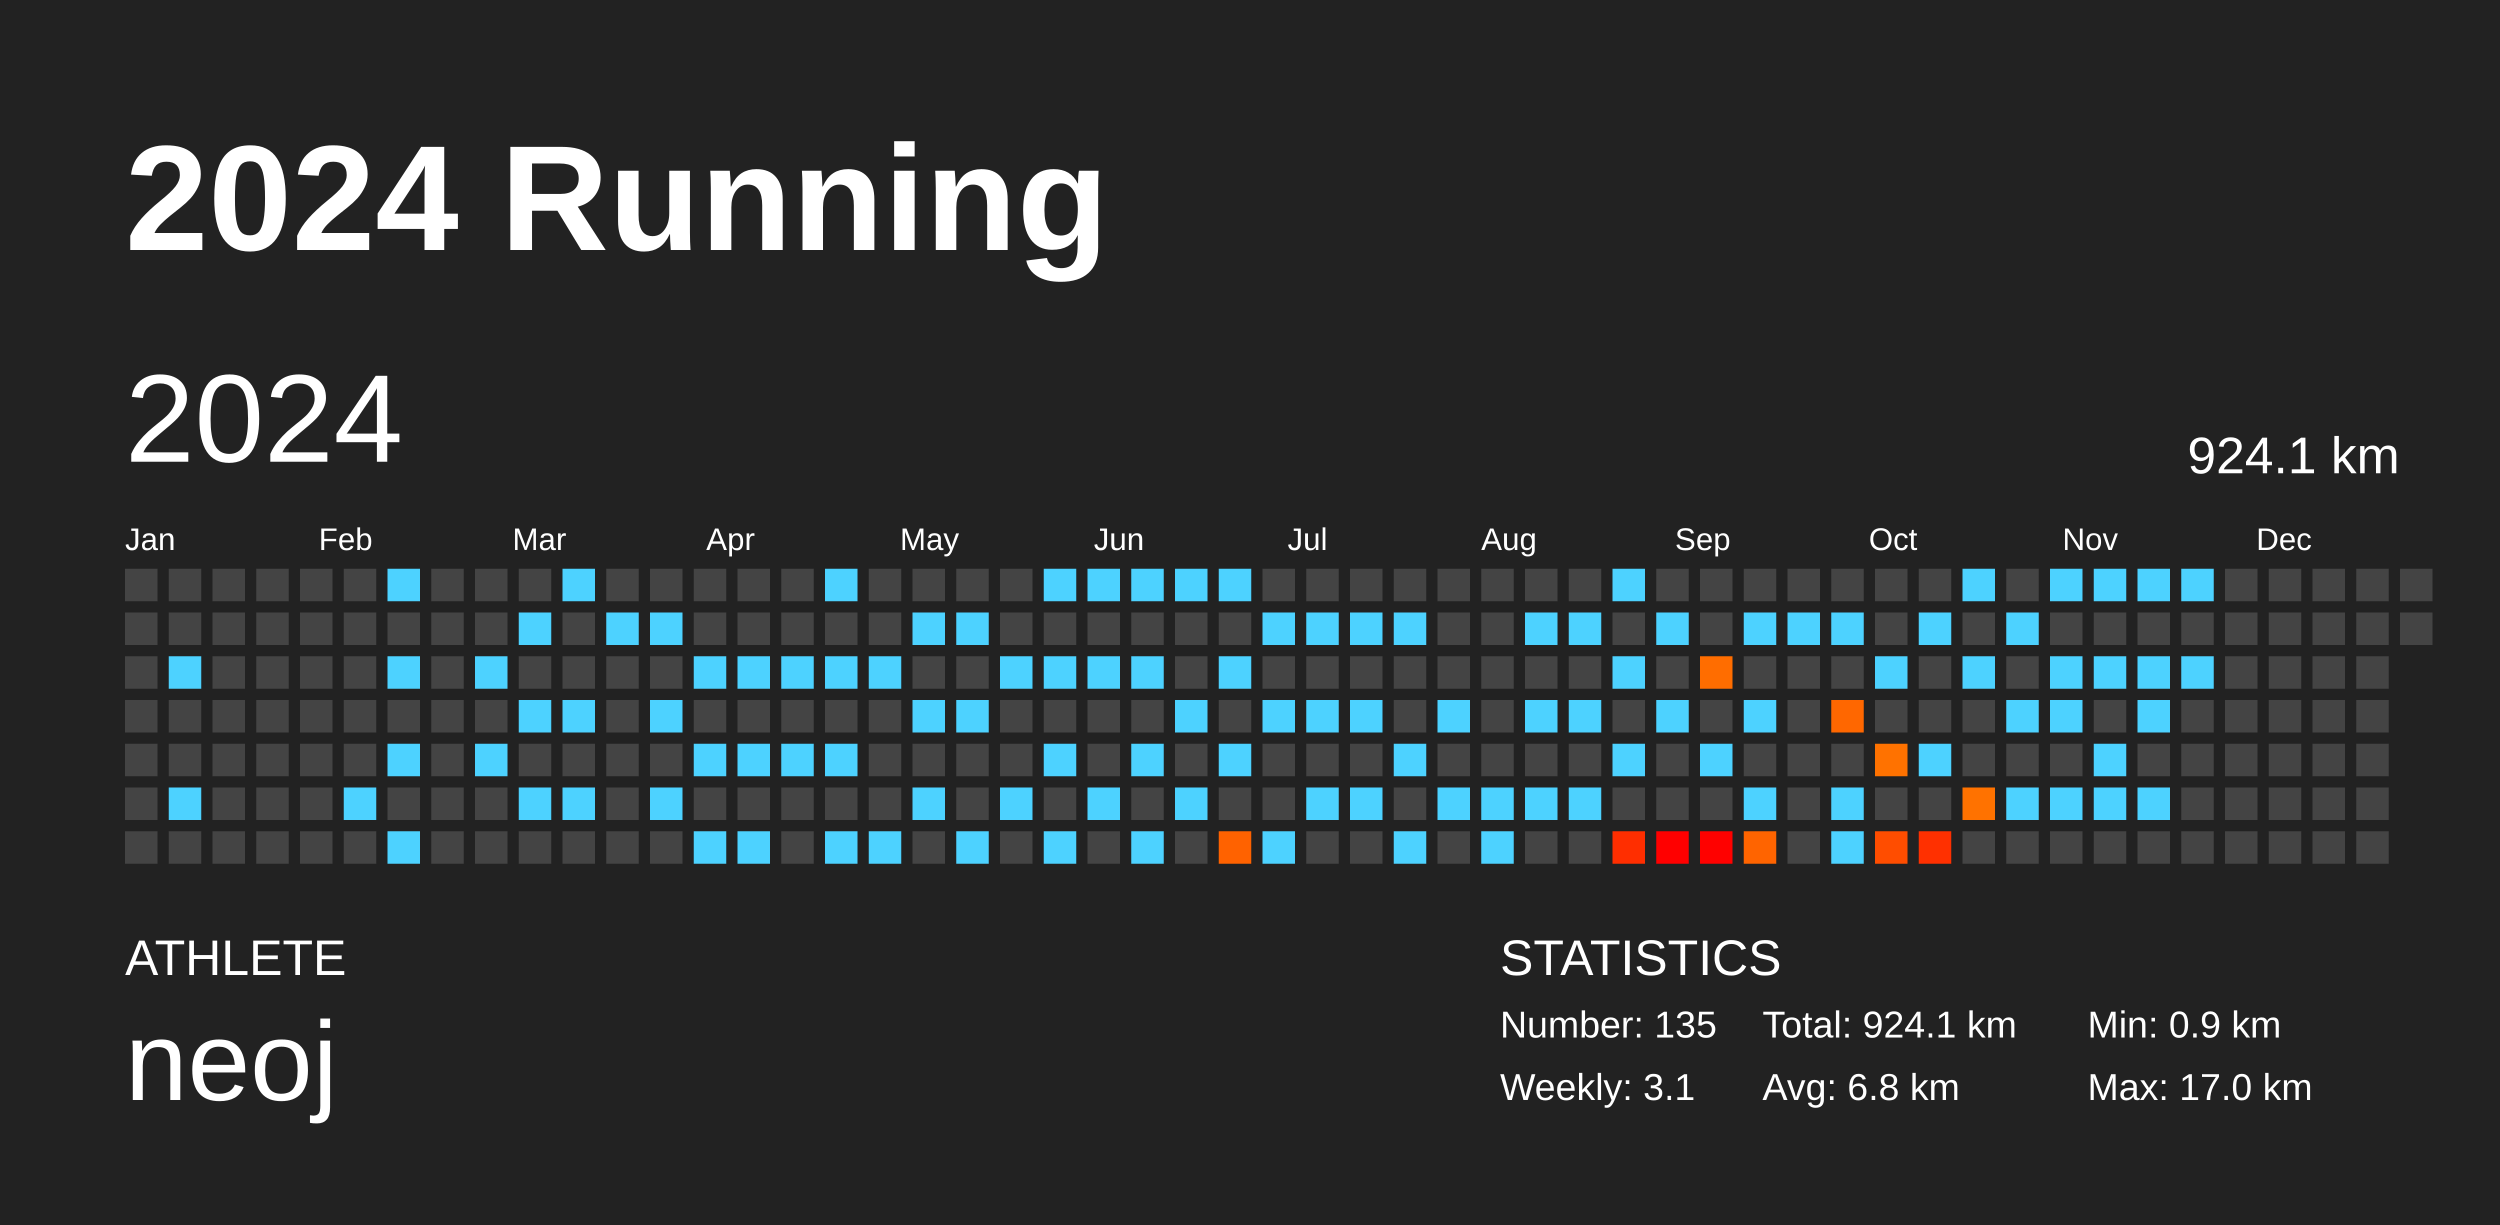
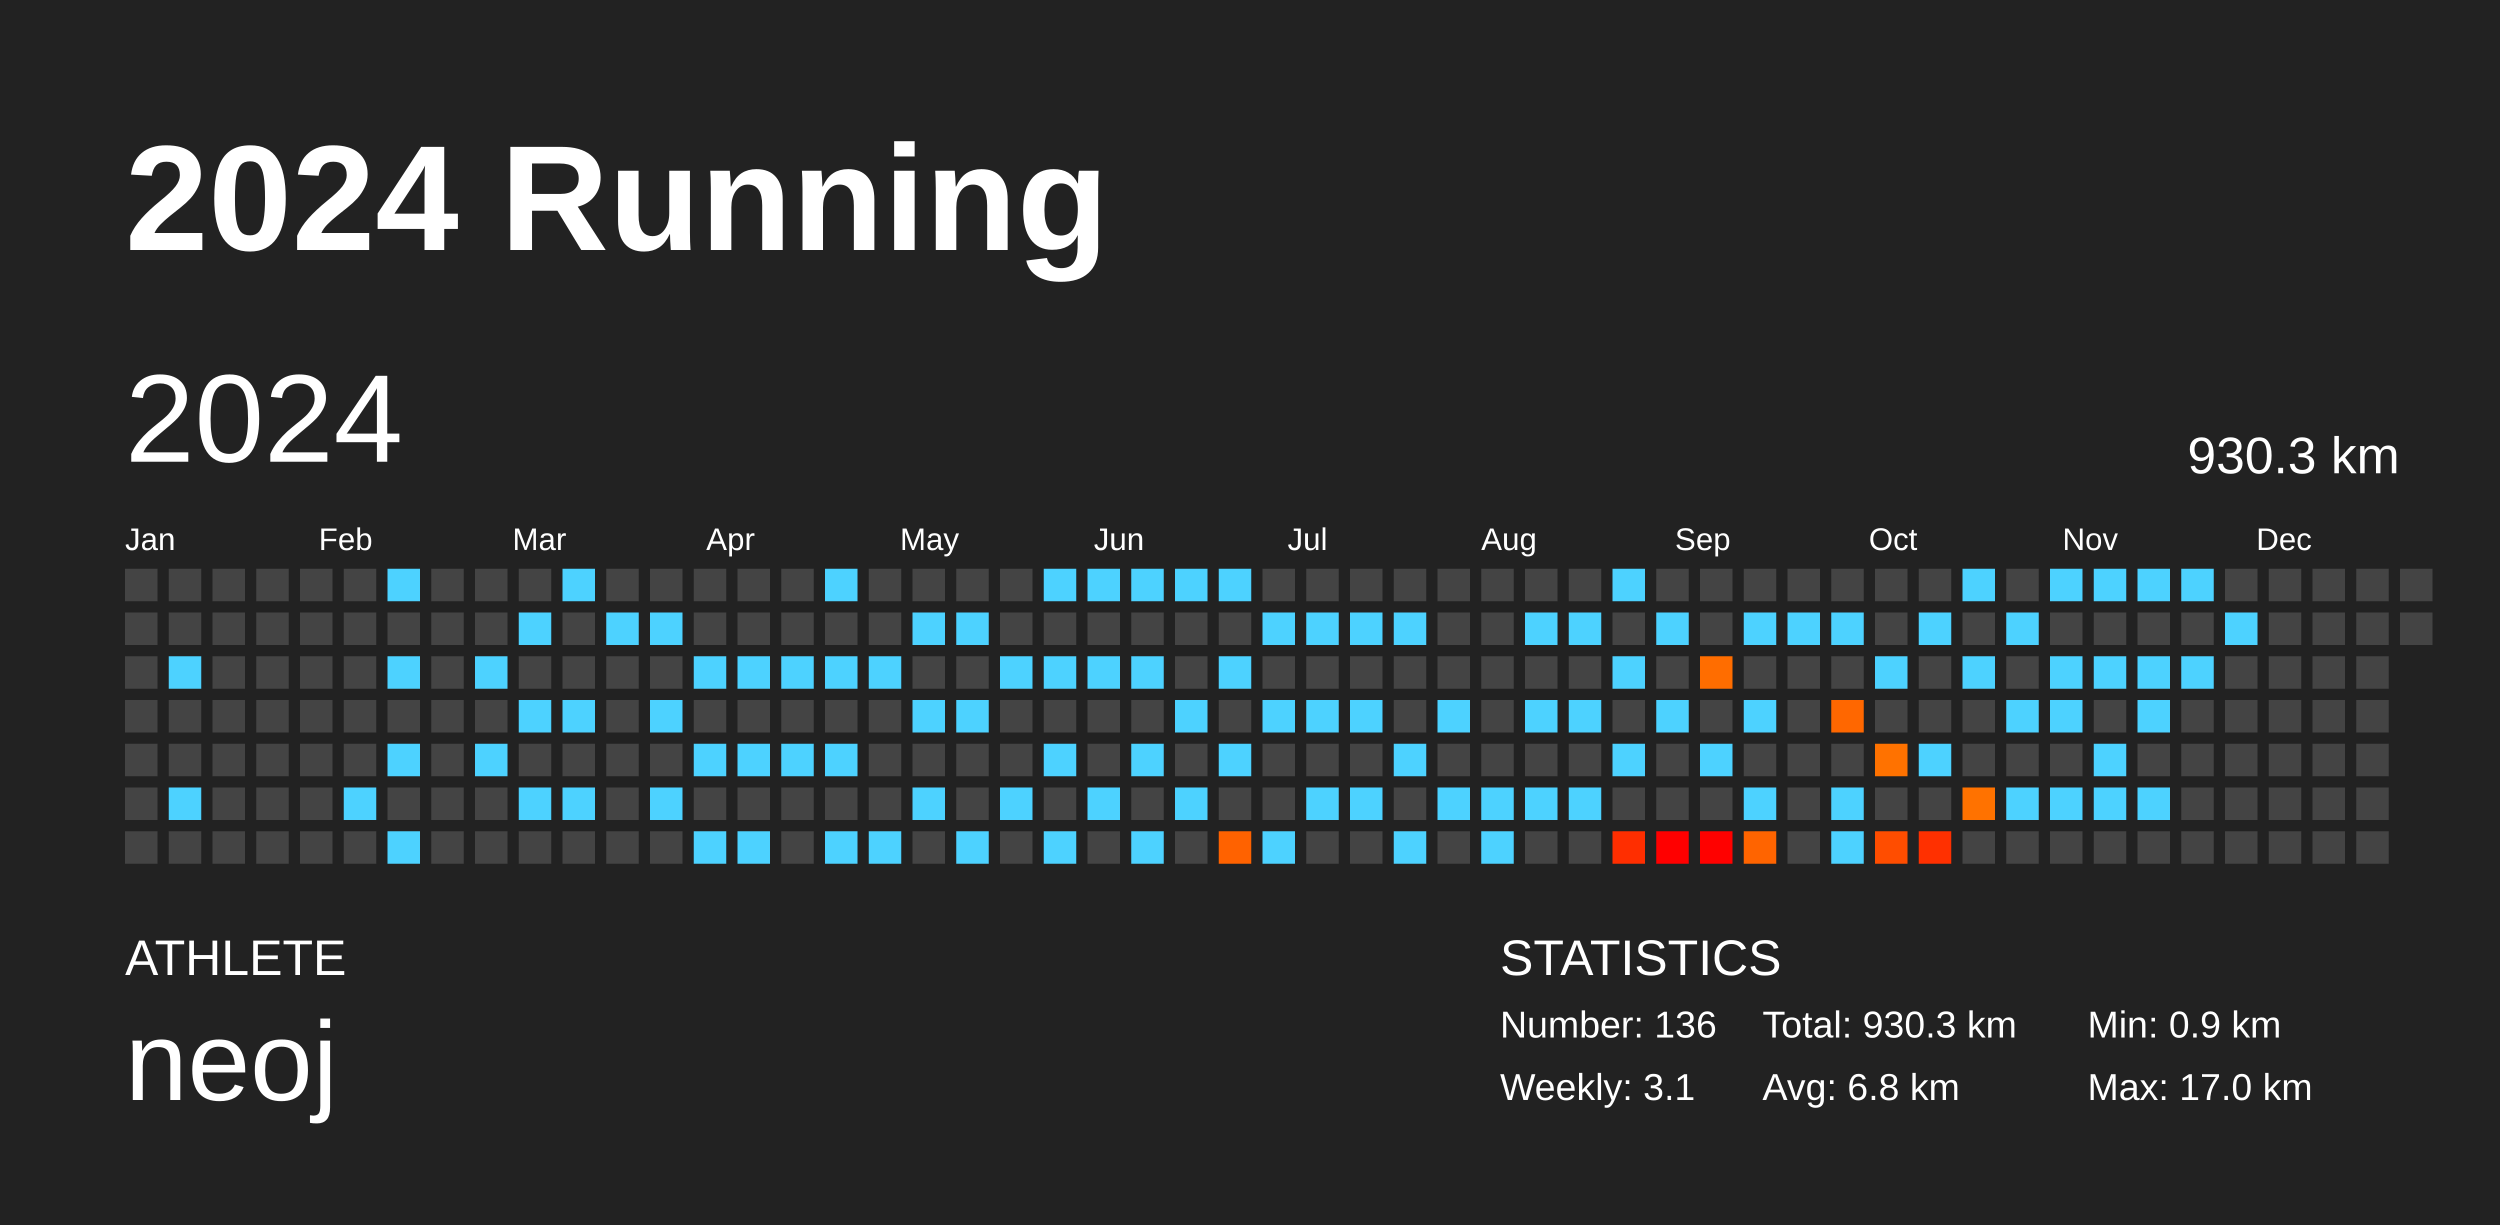
<svg xmlns="http://www.w3.org/2000/svg" baseProfile="full" height="98mm" version="1.1" viewBox="0,0,200,98" width="200mm">
  <defs />
  <rect fill="#222222" height="98" width="200" x="0" y="0" />
  <text fill="#FFFFFF" style="font-size:12px; font-family:Arial; font-weight:bold;" x="10" y="20">2024 Running</text>
  <text fill="#FFFFFF" style="font-size:4px; font-family:Arial" x="10" y="78">ATHLETE</text>
  <text fill="#FFFFFF" style="font-size:9px; font-family:Arial" x="10" y="88">neoj</text>
  <text fill="#FFFFFF" style="font-size:4px; font-family:Arial" x="120" y="78">STATISTICS</text>
-   <text fill="#FFFFFF" style="font-size:3px; font-family:Arial" x="120" y="83">Number: 135</text>
+   <text fill="#FFFFFF" style="font-size:3px; font-family:Arial" x="120" y="83">Number: 136</text>
  <text fill="#FFFFFF" style="font-size:3px; font-family:Arial" x="120" y="88">Weekly: 3.1</text>
-   <text fill="#FFFFFF" style="font-size:3px; font-family:Arial" x="141" y="83">Total: 924.1 km</text>
+   <text fill="#FFFFFF" style="font-size:3px; font-family:Arial" x="141" y="83">Total: 930.3 km</text>
  <text fill="#FFFFFF" style="font-size:3px; font-family:Arial" x="141" y="88">Avg: 6.8 km</text>
  <text fill="#FFFFFF" style="font-size:3px; font-family:Arial" x="167" y="83">Min: 0.9 km</text>
  <text fill="#FFFFFF" style="font-size:3px; font-family:Arial" x="167" y="88">Max: 17.0 km</text>
  <text dominant-baseline="hanging" fill="#FFFFFF" style="font-size:10.0px; font-family:Arial;" x="10" y="30">2024</text>
-   <text dominant-baseline="hanging" fill="#FFFFFF" style="font-size:4.125px; font-family:Arial;" x="175" y="35">924.1 km</text>
+   <text dominant-baseline="hanging" fill="#FFFFFF" style="font-size:4.125px; font-family:Arial;" x="175" y="35">930.3 km</text>
  <text fill="#FFFFFF" style="font-size:2.5px; font-family:Arial" x="10.0" y="44">Jan</text>
  <text fill="#FFFFFF" style="font-size:2.5px; font-family:Arial" x="25.5" y="44">Feb</text>
  <text fill="#FFFFFF" style="font-size:2.5px; font-family:Arial" x="41.0" y="44">Mar</text>
  <text fill="#FFFFFF" style="font-size:2.5px; font-family:Arial" x="56.5" y="44">Apr</text>
  <text fill="#FFFFFF" style="font-size:2.5px; font-family:Arial" x="72.0" y="44">May</text>
  <text fill="#FFFFFF" style="font-size:2.5px; font-family:Arial" x="87.5" y="44">Jun</text>
  <text fill="#FFFFFF" style="font-size:2.5px; font-family:Arial" x="103.0" y="44">Jul</text>
  <text fill="#FFFFFF" style="font-size:2.5px; font-family:Arial" x="118.5" y="44">Aug</text>
  <text fill="#FFFFFF" style="font-size:2.5px; font-family:Arial" x="134.0" y="44">Sep</text>
  <text fill="#FFFFFF" style="font-size:2.5px; font-family:Arial" x="149.5" y="44">Oct</text>
  <text fill="#FFFFFF" style="font-size:2.5px; font-family:Arial" x="165.0" y="44">Nov</text>
  <text fill="#FFFFFF" style="font-size:2.5px; font-family:Arial" x="180.5" y="44">Dec</text>
  <rect fill="#444444" height="2.6" width="2.6" x="10.0" y="45.5" />
  <rect fill="#444444" height="2.6" width="2.6" x="10.0" y="49.0" />
  <rect fill="#444444" height="2.6" width="2.6" x="10.0" y="52.5" />
  <rect fill="#444444" height="2.6" width="2.6" x="10.0" y="56.0" />
  <rect fill="#444444" height="2.6" width="2.6" x="10.0" y="59.5" />
  <rect fill="#444444" height="2.6" width="2.6" x="10.0" y="63.0" />
  <rect fill="#444444" height="2.6" width="2.6" x="10.0" y="66.5" />
  <rect fill="#444444" height="2.6" width="2.6" x="13.5" y="45.5" />
  <rect fill="#444444" height="2.6" width="2.6" x="13.5" y="49.0" />
  <rect fill="#4dd2ff" height="2.6" width="2.6" x="13.5" y="52.5" />
  <rect fill="#444444" height="2.6" width="2.6" x="13.5" y="56.0" />
  <rect fill="#444444" height="2.6" width="2.6" x="13.5" y="59.5" />
  <rect fill="#4dd2ff" height="2.6" width="2.6" x="13.5" y="63.0" />
  <rect fill="#444444" height="2.6" width="2.6" x="13.5" y="66.5" />
  <rect fill="#444444" height="2.6" width="2.6" x="17.0" y="45.5" />
  <rect fill="#444444" height="2.6" width="2.6" x="17.0" y="49.0" />
  <rect fill="#444444" height="2.6" width="2.6" x="17.0" y="52.5" />
  <rect fill="#444444" height="2.6" width="2.6" x="17.0" y="56.0" />
  <rect fill="#444444" height="2.6" width="2.6" x="17.0" y="59.5" />
  <rect fill="#444444" height="2.6" width="2.6" x="17.0" y="63.0" />
  <rect fill="#444444" height="2.6" width="2.6" x="17.0" y="66.5" />
  <rect fill="#444444" height="2.6" width="2.6" x="20.5" y="45.5" />
  <rect fill="#444444" height="2.6" width="2.6" x="20.5" y="49.0" />
  <rect fill="#444444" height="2.6" width="2.6" x="20.5" y="52.5" />
  <rect fill="#444444" height="2.6" width="2.6" x="20.5" y="56.0" />
  <rect fill="#444444" height="2.6" width="2.6" x="20.5" y="59.5" />
  <rect fill="#444444" height="2.6" width="2.6" x="20.5" y="63.0" />
  <rect fill="#444444" height="2.6" width="2.6" x="20.5" y="66.5" />
  <rect fill="#444444" height="2.6" width="2.6" x="24.0" y="45.5" />
  <rect fill="#444444" height="2.6" width="2.6" x="24.0" y="49.0" />
  <rect fill="#444444" height="2.6" width="2.6" x="24.0" y="52.5" />
  <rect fill="#444444" height="2.6" width="2.6" x="24.0" y="56.0" />
  <rect fill="#444444" height="2.6" width="2.6" x="24.0" y="59.5" />
  <rect fill="#444444" height="2.6" width="2.6" x="24.0" y="63.0" />
  <rect fill="#444444" height="2.6" width="2.6" x="24.0" y="66.5" />
  <rect fill="#444444" height="2.6" width="2.6" x="27.5" y="45.5" />
  <rect fill="#444444" height="2.6" width="2.6" x="27.5" y="49.0" />
  <rect fill="#444444" height="2.6" width="2.6" x="27.5" y="52.5" />
  <rect fill="#444444" height="2.6" width="2.6" x="27.5" y="56.0" />
  <rect fill="#444444" height="2.6" width="2.6" x="27.5" y="59.5" />
  <rect fill="#4dd2ff" height="2.6" width="2.6" x="27.5" y="63.0" />
  <rect fill="#444444" height="2.6" width="2.6" x="27.5" y="66.5" />
  <rect fill="#4dd2ff" height="2.6" width="2.6" x="31.0" y="45.5" />
  <rect fill="#444444" height="2.6" width="2.6" x="31.0" y="49.0" />
  <rect fill="#4dd2ff" height="2.6" width="2.6" x="31.0" y="52.5" />
  <rect fill="#444444" height="2.6" width="2.6" x="31.0" y="56.0" />
  <rect fill="#4dd2ff" height="2.6" width="2.6" x="31.0" y="59.5" />
  <rect fill="#444444" height="2.6" width="2.6" x="31.0" y="63.0" />
  <rect fill="#4dd2ff" height="2.6" width="2.6" x="31.0" y="66.5" />
  <rect fill="#444444" height="2.6" width="2.6" x="34.5" y="45.5" />
  <rect fill="#444444" height="2.6" width="2.6" x="34.5" y="49.0" />
  <rect fill="#444444" height="2.6" width="2.6" x="34.5" y="52.5" />
  <rect fill="#444444" height="2.6" width="2.6" x="34.5" y="56.0" />
  <rect fill="#444444" height="2.6" width="2.6" x="34.5" y="59.5" />
  <rect fill="#444444" height="2.6" width="2.6" x="34.5" y="63.0" />
  <rect fill="#444444" height="2.6" width="2.6" x="34.5" y="66.5" />
  <rect fill="#444444" height="2.6" width="2.6" x="38.0" y="45.5" />
  <rect fill="#444444" height="2.6" width="2.6" x="38.0" y="49.0" />
  <rect fill="#4dd2ff" height="2.6" width="2.6" x="38.0" y="52.5" />
  <rect fill="#444444" height="2.6" width="2.6" x="38.0" y="56.0" />
  <rect fill="#4dd2ff" height="2.6" width="2.6" x="38.0" y="59.5" />
  <rect fill="#444444" height="2.6" width="2.6" x="38.0" y="63.0" />
  <rect fill="#444444" height="2.6" width="2.6" x="38.0" y="66.5" />
  <rect fill="#444444" height="2.6" width="2.6" x="41.5" y="45.5" />
  <rect fill="#4dd2ff" height="2.6" width="2.6" x="41.5" y="49.0" />
  <rect fill="#444444" height="2.6" width="2.6" x="41.5" y="52.5" />
  <rect fill="#4dd2ff" height="2.6" width="2.6" x="41.5" y="56.0" />
  <rect fill="#444444" height="2.6" width="2.6" x="41.5" y="59.5" />
  <rect fill="#4dd2ff" height="2.6" width="2.6" x="41.5" y="63.0" />
  <rect fill="#444444" height="2.6" width="2.6" x="41.5" y="66.5" />
  <rect fill="#4dd2ff" height="2.6" width="2.6" x="45.0" y="45.5" />
  <rect fill="#444444" height="2.6" width="2.6" x="45.0" y="49.0" />
  <rect fill="#444444" height="2.6" width="2.6" x="45.0" y="52.5" />
  <rect fill="#4dd2ff" height="2.6" width="2.6" x="45.0" y="56.0" />
  <rect fill="#444444" height="2.6" width="2.6" x="45.0" y="59.5" />
  <rect fill="#4dd2ff" height="2.6" width="2.6" x="45.0" y="63.0" />
  <rect fill="#444444" height="2.6" width="2.6" x="45.0" y="66.5" />
  <rect fill="#444444" height="2.6" width="2.6" x="48.5" y="45.5" />
  <rect fill="#4dd2ff" height="2.6" width="2.6" x="48.5" y="49.0" />
  <rect fill="#444444" height="2.6" width="2.6" x="48.5" y="52.5" />
  <rect fill="#444444" height="2.6" width="2.6" x="48.5" y="56.0" />
  <rect fill="#444444" height="2.6" width="2.6" x="48.5" y="59.5" />
  <rect fill="#444444" height="2.6" width="2.6" x="48.5" y="63.0" />
  <rect fill="#444444" height="2.6" width="2.6" x="48.5" y="66.5" />
  <rect fill="#444444" height="2.6" width="2.6" x="52.0" y="45.5" />
  <rect fill="#4dd2ff" height="2.6" width="2.6" x="52.0" y="49.0" />
  <rect fill="#444444" height="2.6" width="2.6" x="52.0" y="52.5" />
  <rect fill="#4dd2ff" height="2.6" width="2.6" x="52.0" y="56.0" />
  <rect fill="#444444" height="2.6" width="2.6" x="52.0" y="59.5" />
  <rect fill="#4dd2ff" height="2.6" width="2.6" x="52.0" y="63.0" />
  <rect fill="#444444" height="2.6" width="2.6" x="52.0" y="66.5" />
  <rect fill="#444444" height="2.6" width="2.6" x="55.5" y="45.5" />
  <rect fill="#444444" height="2.6" width="2.6" x="55.5" y="49.0" />
  <rect fill="#4dd2ff" height="2.6" width="2.6" x="55.5" y="52.5" />
  <rect fill="#444444" height="2.6" width="2.6" x="55.5" y="56.0" />
  <rect fill="#4dd2ff" height="2.6" width="2.6" x="55.5" y="59.5" />
  <rect fill="#444444" height="2.6" width="2.6" x="55.5" y="63.0" />
  <rect fill="#4dd2ff" height="2.6" width="2.6" x="55.5" y="66.5" />
  <rect fill="#444444" height="2.6" width="2.6" x="59.0" y="45.5" />
  <rect fill="#444444" height="2.6" width="2.6" x="59.0" y="49.0" />
  <rect fill="#4dd2ff" height="2.6" width="2.6" x="59.0" y="52.5" />
  <rect fill="#444444" height="2.6" width="2.6" x="59.0" y="56.0" />
  <rect fill="#4dd2ff" height="2.6" width="2.6" x="59.0" y="59.5" />
  <rect fill="#444444" height="2.6" width="2.6" x="59.0" y="63.0" />
  <rect fill="#4dd2ff" height="2.6" width="2.6" x="59.0" y="66.5" />
  <rect fill="#444444" height="2.6" width="2.6" x="62.5" y="45.5" />
  <rect fill="#444444" height="2.6" width="2.6" x="62.5" y="49.0" />
  <rect fill="#4dd2ff" height="2.6" width="2.6" x="62.5" y="52.5" />
  <rect fill="#444444" height="2.6" width="2.6" x="62.5" y="56.0" />
  <rect fill="#4dd2ff" height="2.6" width="2.6" x="62.5" y="59.5" />
  <rect fill="#444444" height="2.6" width="2.6" x="62.5" y="63.0" />
  <rect fill="#444444" height="2.6" width="2.6" x="62.5" y="66.5" />
  <rect fill="#4dd2ff" height="2.6" width="2.6" x="66.0" y="45.5" />
  <rect fill="#444444" height="2.6" width="2.6" x="66.0" y="49.0" />
  <rect fill="#4dd2ff" height="2.6" width="2.6" x="66.0" y="52.5" />
  <rect fill="#444444" height="2.6" width="2.6" x="66.0" y="56.0" />
  <rect fill="#4dd2ff" height="2.6" width="2.6" x="66.0" y="59.5" />
  <rect fill="#444444" height="2.6" width="2.6" x="66.0" y="63.0" />
  <rect fill="#4dd2ff" height="2.6" width="2.6" x="66.0" y="66.5" />
  <rect fill="#444444" height="2.6" width="2.6" x="69.5" y="45.5" />
  <rect fill="#444444" height="2.6" width="2.6" x="69.5" y="49.0" />
  <rect fill="#4dd2ff" height="2.6" width="2.6" x="69.5" y="52.5" />
  <rect fill="#444444" height="2.6" width="2.6" x="69.5" y="56.0" />
  <rect fill="#444444" height="2.6" width="2.6" x="69.5" y="59.5" />
  <rect fill="#444444" height="2.6" width="2.6" x="69.5" y="63.0" />
  <rect fill="#4dd2ff" height="2.6" width="2.6" x="69.5" y="66.5" />
  <rect fill="#444444" height="2.6" width="2.6" x="73.0" y="45.5" />
  <rect fill="#4dd2ff" height="2.6" width="2.6" x="73.0" y="49.0" />
  <rect fill="#444444" height="2.6" width="2.6" x="73.0" y="52.5" />
  <rect fill="#4dd2ff" height="2.6" width="2.6" x="73.0" y="56.0" />
  <rect fill="#444444" height="2.6" width="2.6" x="73.0" y="59.5" />
  <rect fill="#4dd2ff" height="2.6" width="2.6" x="73.0" y="63.0" />
  <rect fill="#444444" height="2.6" width="2.6" x="73.0" y="66.5" />
  <rect fill="#444444" height="2.6" width="2.6" x="76.5" y="45.5" />
  <rect fill="#4dd2ff" height="2.6" width="2.6" x="76.5" y="49.0" />
  <rect fill="#444444" height="2.6" width="2.6" x="76.5" y="52.5" />
  <rect fill="#4dd2ff" height="2.6" width="2.6" x="76.5" y="56.0" />
  <rect fill="#444444" height="2.6" width="2.6" x="76.5" y="59.5" />
  <rect fill="#444444" height="2.6" width="2.6" x="76.5" y="63.0" />
  <rect fill="#4dd2ff" height="2.6" width="2.6" x="76.5" y="66.5" />
  <rect fill="#444444" height="2.6" width="2.6" x="80.0" y="45.5" />
  <rect fill="#444444" height="2.6" width="2.6" x="80.0" y="49.0" />
  <rect fill="#4dd2ff" height="2.6" width="2.6" x="80.0" y="52.5" />
  <rect fill="#444444" height="2.6" width="2.6" x="80.0" y="56.0" />
  <rect fill="#444444" height="2.6" width="2.6" x="80.0" y="59.5" />
  <rect fill="#4dd2ff" height="2.6" width="2.6" x="80.0" y="63.0" />
  <rect fill="#444444" height="2.6" width="2.6" x="80.0" y="66.5" />
  <rect fill="#4dd2ff" height="2.6" width="2.6" x="83.5" y="45.5" />
  <rect fill="#444444" height="2.6" width="2.6" x="83.5" y="49.0" />
  <rect fill="#4dd2ff" height="2.6" width="2.6" x="83.5" y="52.5" />
  <rect fill="#444444" height="2.6" width="2.6" x="83.5" y="56.0" />
  <rect fill="#4dd2ff" height="2.6" width="2.6" x="83.5" y="59.5" />
  <rect fill="#444444" height="2.6" width="2.6" x="83.5" y="63.0" />
  <rect fill="#4dd2ff" height="2.6" width="2.6" x="83.5" y="66.5" />
  <rect fill="#4dd2ff" height="2.6" width="2.6" x="87.0" y="45.5" />
  <rect fill="#444444" height="2.6" width="2.6" x="87.0" y="49.0" />
  <rect fill="#4dd2ff" height="2.6" width="2.6" x="87.0" y="52.5" />
  <rect fill="#444444" height="2.6" width="2.6" x="87.0" y="56.0" />
  <rect fill="#444444" height="2.6" width="2.6" x="87.0" y="59.5" />
  <rect fill="#4dd2ff" height="2.6" width="2.6" x="87.0" y="63.0" />
  <rect fill="#444444" height="2.6" width="2.6" x="87.0" y="66.5" />
  <rect fill="#4dd2ff" height="2.6" width="2.6" x="90.5" y="45.5" />
  <rect fill="#444444" height="2.6" width="2.6" x="90.5" y="49.0" />
  <rect fill="#4dd2ff" height="2.6" width="2.6" x="90.5" y="52.5" />
  <rect fill="#444444" height="2.6" width="2.6" x="90.5" y="56.0" />
  <rect fill="#4dd2ff" height="2.6" width="2.6" x="90.5" y="59.5" />
  <rect fill="#444444" height="2.6" width="2.6" x="90.5" y="63.0" />
  <rect fill="#4dd2ff" height="2.6" width="2.6" x="90.5" y="66.5" />
  <rect fill="#4dd2ff" height="2.6" width="2.6" x="94.0" y="45.5" />
  <rect fill="#444444" height="2.6" width="2.6" x="94.0" y="49.0" />
  <rect fill="#444444" height="2.6" width="2.6" x="94.0" y="52.5" />
  <rect fill="#4dd2ff" height="2.6" width="2.6" x="94.0" y="56.0" />
  <rect fill="#444444" height="2.6" width="2.6" x="94.0" y="59.5" />
  <rect fill="#4dd2ff" height="2.6" width="2.6" x="94.0" y="63.0" />
  <rect fill="#444444" height="2.6" width="2.6" x="94.0" y="66.5" />
  <rect fill="#4dd2ff" height="2.6" width="2.6" x="97.5" y="45.5" />
  <rect fill="#444444" height="2.6" width="2.6" x="97.5" y="49.0" />
  <rect fill="#4dd2ff" height="2.6" width="2.6" x="97.5" y="52.5" />
  <rect fill="#444444" height="2.6" width="2.6" x="97.5" y="56.0" />
  <rect fill="#4dd2ff" height="2.6" width="2.6" x="97.5" y="59.5" />
  <rect fill="#444444" height="2.6" width="2.6" x="97.5" y="63.0" />
  <rect fill="#ff6200" height="2.6" width="2.6" x="97.5" y="66.5" />
  <rect fill="#444444" height="2.6" width="2.6" x="101.0" y="45.5" />
  <rect fill="#4dd2ff" height="2.6" width="2.6" x="101.0" y="49.0" />
  <rect fill="#444444" height="2.6" width="2.6" x="101.0" y="52.5" />
  <rect fill="#4dd2ff" height="2.6" width="2.6" x="101.0" y="56.0" />
  <rect fill="#444444" height="2.6" width="2.6" x="101.0" y="59.5" />
  <rect fill="#444444" height="2.6" width="2.6" x="101.0" y="63.0" />
  <rect fill="#4dd2ff" height="2.6" width="2.6" x="101.0" y="66.5" />
  <rect fill="#444444" height="2.6" width="2.6" x="104.5" y="45.5" />
  <rect fill="#4dd2ff" height="2.6" width="2.6" x="104.5" y="49.0" />
  <rect fill="#444444" height="2.6" width="2.6" x="104.5" y="52.5" />
  <rect fill="#4dd2ff" height="2.6" width="2.6" x="104.5" y="56.0" />
  <rect fill="#444444" height="2.6" width="2.6" x="104.5" y="59.5" />
  <rect fill="#4dd2ff" height="2.6" width="2.6" x="104.5" y="63.0" />
  <rect fill="#444444" height="2.6" width="2.6" x="104.5" y="66.5" />
  <rect fill="#444444" height="2.6" width="2.6" x="108.0" y="45.5" />
  <rect fill="#4dd2ff" height="2.6" width="2.6" x="108.0" y="49.0" />
  <rect fill="#444444" height="2.6" width="2.6" x="108.0" y="52.5" />
  <rect fill="#4dd2ff" height="2.6" width="2.6" x="108.0" y="56.0" />
  <rect fill="#444444" height="2.6" width="2.6" x="108.0" y="59.5" />
  <rect fill="#4dd2ff" height="2.6" width="2.6" x="108.0" y="63.0" />
  <rect fill="#444444" height="2.6" width="2.6" x="108.0" y="66.5" />
  <rect fill="#444444" height="2.6" width="2.6" x="111.5" y="45.5" />
  <rect fill="#4dd2ff" height="2.6" width="2.6" x="111.5" y="49.0" />
  <rect fill="#444444" height="2.6" width="2.6" x="111.5" y="52.5" />
  <rect fill="#444444" height="2.6" width="2.6" x="111.5" y="56.0" />
  <rect fill="#4dd2ff" height="2.6" width="2.6" x="111.5" y="59.5" />
  <rect fill="#444444" height="2.6" width="2.6" x="111.5" y="63.0" />
  <rect fill="#4dd2ff" height="2.6" width="2.6" x="111.5" y="66.5" />
  <rect fill="#444444" height="2.6" width="2.6" x="115.0" y="45.5" />
  <rect fill="#444444" height="2.6" width="2.6" x="115.0" y="49.0" />
  <rect fill="#444444" height="2.6" width="2.6" x="115.0" y="52.5" />
  <rect fill="#4dd2ff" height="2.6" width="2.6" x="115.0" y="56.0" />
  <rect fill="#444444" height="2.6" width="2.6" x="115.0" y="59.5" />
  <rect fill="#4dd2ff" height="2.6" width="2.6" x="115.0" y="63.0" />
  <rect fill="#444444" height="2.6" width="2.6" x="115.0" y="66.5" />
  <rect fill="#444444" height="2.6" width="2.6" x="118.5" y="45.5" />
  <rect fill="#444444" height="2.6" width="2.6" x="118.5" y="49.0" />
  <rect fill="#444444" height="2.6" width="2.6" x="118.5" y="52.5" />
  <rect fill="#444444" height="2.6" width="2.6" x="118.5" y="56.0" />
  <rect fill="#444444" height="2.6" width="2.6" x="118.5" y="59.5" />
  <rect fill="#4dd2ff" height="2.6" width="2.6" x="118.5" y="63.0" />
  <rect fill="#4dd2ff" height="2.6" width="2.6" x="118.5" y="66.5" />
  <rect fill="#444444" height="2.6" width="2.6" x="122.0" y="45.5" />
  <rect fill="#4dd2ff" height="2.6" width="2.6" x="122.0" y="49.0" />
  <rect fill="#444444" height="2.6" width="2.6" x="122.0" y="52.5" />
  <rect fill="#4dd2ff" height="2.6" width="2.6" x="122.0" y="56.0" />
  <rect fill="#444444" height="2.6" width="2.6" x="122.0" y="59.5" />
  <rect fill="#4dd2ff" height="2.6" width="2.6" x="122.0" y="63.0" />
  <rect fill="#444444" height="2.6" width="2.6" x="122.0" y="66.5" />
  <rect fill="#444444" height="2.6" width="2.6" x="125.5" y="45.5" />
  <rect fill="#4dd2ff" height="2.6" width="2.6" x="125.5" y="49.0" />
  <rect fill="#444444" height="2.6" width="2.6" x="125.5" y="52.5" />
  <rect fill="#4dd2ff" height="2.6" width="2.6" x="125.5" y="56.0" />
  <rect fill="#444444" height="2.6" width="2.6" x="125.5" y="59.5" />
  <rect fill="#4dd2ff" height="2.6" width="2.6" x="125.5" y="63.0" />
  <rect fill="#444444" height="2.6" width="2.6" x="125.5" y="66.5" />
  <rect fill="#4dd2ff" height="2.6" width="2.6" x="129.0" y="45.5" />
  <rect fill="#444444" height="2.6" width="2.6" x="129.0" y="49.0" />
  <rect fill="#4dd2ff" height="2.6" width="2.6" x="129.0" y="52.5" />
  <rect fill="#444444" height="2.6" width="2.6" x="129.0" y="56.0" />
  <rect fill="#4dd2ff" height="2.6" width="2.6" x="129.0" y="59.5" />
  <rect fill="#444444" height="2.6" width="2.6" x="129.0" y="63.0" />
  <rect fill="#ff2e00" height="2.6" width="2.6" x="129.0" y="66.5" />
  <rect fill="#444444" height="2.6" width="2.6" x="132.5" y="45.5" />
  <rect fill="#4dd2ff" height="2.6" width="2.6" x="132.5" y="49.0" />
  <rect fill="#444444" height="2.6" width="2.6" x="132.5" y="52.5" />
  <rect fill="#4dd2ff" height="2.6" width="2.6" x="132.5" y="56.0" />
  <rect fill="#444444" height="2.6" width="2.6" x="132.5" y="59.5" />
  <rect fill="#444444" height="2.6" width="2.6" x="132.5" y="63.0" />
  <rect fill="#ff0000" height="2.6" width="2.6" x="132.5" y="66.5" />
  <rect fill="#444444" height="2.6" width="2.6" x="136.0" y="45.5" />
  <rect fill="#444444" height="2.6" width="2.6" x="136.0" y="49.0" />
  <rect fill="#ff6d00" height="2.6" width="2.6" x="136.0" y="52.5" />
  <rect fill="#444444" height="2.6" width="2.6" x="136.0" y="56.0" />
  <rect fill="#4dd2ff" height="2.6" width="2.6" x="136.0" y="59.5" />
  <rect fill="#444444" height="2.6" width="2.6" x="136.0" y="63.0" />
  <rect fill="#ff0100" height="2.6" width="2.6" x="136.0" y="66.5" />
  <rect fill="#444444" height="2.6" width="2.6" x="139.5" y="45.5" />
  <rect fill="#4dd2ff" height="2.6" width="2.6" x="139.5" y="49.0" />
  <rect fill="#444444" height="2.6" width="2.6" x="139.5" y="52.5" />
  <rect fill="#4dd2ff" height="2.6" width="2.6" x="139.5" y="56.0" />
  <rect fill="#444444" height="2.6" width="2.6" x="139.5" y="59.5" />
  <rect fill="#4dd2ff" height="2.6" width="2.6" x="139.5" y="63.0" />
  <rect fill="#ff6400" height="2.6" width="2.6" x="139.5" y="66.5" />
  <rect fill="#444444" height="2.6" width="2.6" x="143.0" y="45.5" />
  <rect fill="#4dd2ff" height="2.6" width="2.6" x="143.0" y="49.0" />
  <rect fill="#444444" height="2.6" width="2.6" x="143.0" y="52.5" />
  <rect fill="#444444" height="2.6" width="2.6" x="143.0" y="56.0" />
  <rect fill="#444444" height="2.6" width="2.6" x="143.0" y="59.5" />
  <rect fill="#444444" height="2.6" width="2.6" x="143.0" y="63.0" />
  <rect fill="#444444" height="2.6" width="2.6" x="143.0" y="66.5" />
  <rect fill="#444444" height="2.6" width="2.6" x="146.5" y="45.5" />
  <rect fill="#4dd2ff" height="2.6" width="2.6" x="146.5" y="49.0" />
  <rect fill="#444444" height="2.6" width="2.6" x="146.5" y="52.5" />
  <rect fill="#ff6700" height="2.6" width="2.6" x="146.5" y="56.0" />
  <rect fill="#444444" height="2.6" width="2.6" x="146.5" y="59.5" />
  <rect fill="#4dd2ff" height="2.6" width="2.6" x="146.5" y="63.0" />
  <rect fill="#4dd2ff" height="2.6" width="2.6" x="146.5" y="66.5" />
  <rect fill="#444444" height="2.6" width="2.6" x="150.0" y="45.5" />
  <rect fill="#444444" height="2.6" width="2.6" x="150.0" y="49.0" />
  <rect fill="#4dd2ff" height="2.6" width="2.6" x="150.0" y="52.5" />
  <rect fill="#444444" height="2.6" width="2.6" x="150.0" y="56.0" />
  <rect fill="#ff7200" height="2.6" width="2.6" x="150.0" y="59.5" />
  <rect fill="#444444" height="2.6" width="2.6" x="150.0" y="63.0" />
  <rect fill="#ff4d00" height="2.6" width="2.6" x="150.0" y="66.5" />
  <rect fill="#444444" height="2.6" width="2.6" x="153.5" y="45.5" />
  <rect fill="#4dd2ff" height="2.6" width="2.6" x="153.5" y="49.0" />
  <rect fill="#444444" height="2.6" width="2.6" x="153.5" y="52.5" />
  <rect fill="#444444" height="2.6" width="2.6" x="153.5" y="56.0" />
  <rect fill="#4dd2ff" height="2.6" width="2.6" x="153.5" y="59.5" />
  <rect fill="#444444" height="2.6" width="2.6" x="153.5" y="63.0" />
  <rect fill="#ff3000" height="2.6" width="2.6" x="153.5" y="66.5" />
  <rect fill="#4dd2ff" height="2.6" width="2.6" x="157.0" y="45.5" />
  <rect fill="#444444" height="2.6" width="2.6" x="157.0" y="49.0" />
  <rect fill="#4dd2ff" height="2.6" width="2.6" x="157.0" y="52.5" />
  <rect fill="#444444" height="2.6" width="2.6" x="157.0" y="56.0" />
  <rect fill="#444444" height="2.6" width="2.6" x="157.0" y="59.5" />
  <rect fill="#ff7200" height="2.6" width="2.6" x="157.0" y="63.0" />
  <rect fill="#444444" height="2.6" width="2.6" x="157.0" y="66.5" />
  <rect fill="#444444" height="2.6" width="2.6" x="160.5" y="45.5" />
  <rect fill="#4dd2ff" height="2.6" width="2.6" x="160.5" y="49.0" />
  <rect fill="#444444" height="2.6" width="2.6" x="160.5" y="52.5" />
  <rect fill="#4dd2ff" height="2.6" width="2.6" x="160.5" y="56.0" />
  <rect fill="#444444" height="2.6" width="2.6" x="160.5" y="59.5" />
  <rect fill="#4dd2ff" height="2.6" width="2.6" x="160.5" y="63.0" />
  <rect fill="#444444" height="2.6" width="2.6" x="160.5" y="66.5" />
  <rect fill="#4dd2ff" height="2.6" width="2.6" x="164.0" y="45.5" />
  <rect fill="#444444" height="2.6" width="2.6" x="164.0" y="49.0" />
  <rect fill="#4dd2ff" height="2.6" width="2.6" x="164.0" y="52.5" />
  <rect fill="#4dd2ff" height="2.6" width="2.6" x="164.0" y="56.0" />
  <rect fill="#444444" height="2.6" width="2.6" x="164.0" y="59.5" />
  <rect fill="#4dd2ff" height="2.6" width="2.6" x="164.0" y="63.0" />
  <rect fill="#444444" height="2.6" width="2.6" x="164.0" y="66.5" />
  <rect fill="#4dd2ff" height="2.6" width="2.6" x="167.5" y="45.5" />
  <rect fill="#444444" height="2.6" width="2.6" x="167.5" y="49.0" />
  <rect fill="#4dd2ff" height="2.6" width="2.6" x="167.5" y="52.5" />
  <rect fill="#444444" height="2.6" width="2.6" x="167.5" y="56.0" />
  <rect fill="#4dd2ff" height="2.6" width="2.6" x="167.5" y="59.5" />
  <rect fill="#4dd2ff" height="2.6" width="2.6" x="167.5" y="63.0" />
  <rect fill="#444444" height="2.6" width="2.6" x="167.5" y="66.5" />
  <rect fill="#4dd2ff" height="2.6" width="2.6" x="171.0" y="45.5" />
  <rect fill="#444444" height="2.6" width="2.6" x="171.0" y="49.0" />
  <rect fill="#4dd2ff" height="2.6" width="2.6" x="171.0" y="52.5" />
  <rect fill="#4dd2ff" height="2.6" width="2.6" x="171.0" y="56.0" />
  <rect fill="#444444" height="2.6" width="2.6" x="171.0" y="59.5" />
  <rect fill="#4dd2ff" height="2.6" width="2.6" x="171.0" y="63.0" />
  <rect fill="#444444" height="2.6" width="2.6" x="171.0" y="66.5" />
  <rect fill="#4dd2ff" height="2.6" width="2.6" x="174.5" y="45.5" />
  <rect fill="#444444" height="2.6" width="2.6" x="174.5" y="49.0" />
  <rect fill="#4dd2ff" height="2.6" width="2.6" x="174.5" y="52.5" />
  <rect fill="#444444" height="2.6" width="2.6" x="174.5" y="56.0" />
  <rect fill="#444444" height="2.6" width="2.6" x="174.5" y="59.5" />
  <rect fill="#444444" height="2.6" width="2.6" x="174.5" y="63.0" />
  <rect fill="#444444" height="2.6" width="2.6" x="174.5" y="66.5" />
  <rect fill="#444444" height="2.6" width="2.6" x="178.0" y="45.5" />
-   <rect fill="#444444" height="2.6" width="2.6" x="178.0" y="49.0" />
+   <rect fill="#4dd2ff" height="2.6" width="2.6" x="178.0" y="49.0" />
  <rect fill="#444444" height="2.6" width="2.6" x="178.0" y="52.5" />
  <rect fill="#444444" height="2.6" width="2.6" x="178.0" y="56.0" />
  <rect fill="#444444" height="2.6" width="2.6" x="178.0" y="59.5" />
  <rect fill="#444444" height="2.6" width="2.6" x="178.0" y="63.0" />
  <rect fill="#444444" height="2.6" width="2.6" x="178.0" y="66.5" />
  <rect fill="#444444" height="2.6" width="2.6" x="181.5" y="45.5" />
  <rect fill="#444444" height="2.6" width="2.6" x="181.5" y="49.0" />
  <rect fill="#444444" height="2.6" width="2.6" x="181.5" y="52.5" />
  <rect fill="#444444" height="2.6" width="2.6" x="181.5" y="56.0" />
  <rect fill="#444444" height="2.6" width="2.6" x="181.5" y="59.5" />
  <rect fill="#444444" height="2.6" width="2.6" x="181.5" y="63.0" />
  <rect fill="#444444" height="2.6" width="2.6" x="181.5" y="66.5" />
  <rect fill="#444444" height="2.6" width="2.6" x="185.0" y="45.5" />
  <rect fill="#444444" height="2.6" width="2.6" x="185.0" y="49.0" />
  <rect fill="#444444" height="2.6" width="2.6" x="185.0" y="52.5" />
  <rect fill="#444444" height="2.6" width="2.6" x="185.0" y="56.0" />
  <rect fill="#444444" height="2.6" width="2.6" x="185.0" y="59.5" />
  <rect fill="#444444" height="2.6" width="2.6" x="185.0" y="63.0" />
  <rect fill="#444444" height="2.6" width="2.6" x="185.0" y="66.5" />
  <rect fill="#444444" height="2.6" width="2.6" x="188.5" y="45.5" />
  <rect fill="#444444" height="2.6" width="2.6" x="188.5" y="49.0" />
  <rect fill="#444444" height="2.6" width="2.6" x="188.5" y="52.5" />
  <rect fill="#444444" height="2.6" width="2.6" x="188.5" y="56.0" />
  <rect fill="#444444" height="2.6" width="2.6" x="188.5" y="59.5" />
  <rect fill="#444444" height="2.6" width="2.6" x="188.5" y="63.0" />
  <rect fill="#444444" height="2.6" width="2.6" x="188.5" y="66.5" />
  <rect fill="#444444" height="2.6" width="2.6" x="192.0" y="45.5" />
  <rect fill="#444444" height="2.6" width="2.6" x="192.0" y="49.0" />
</svg>
